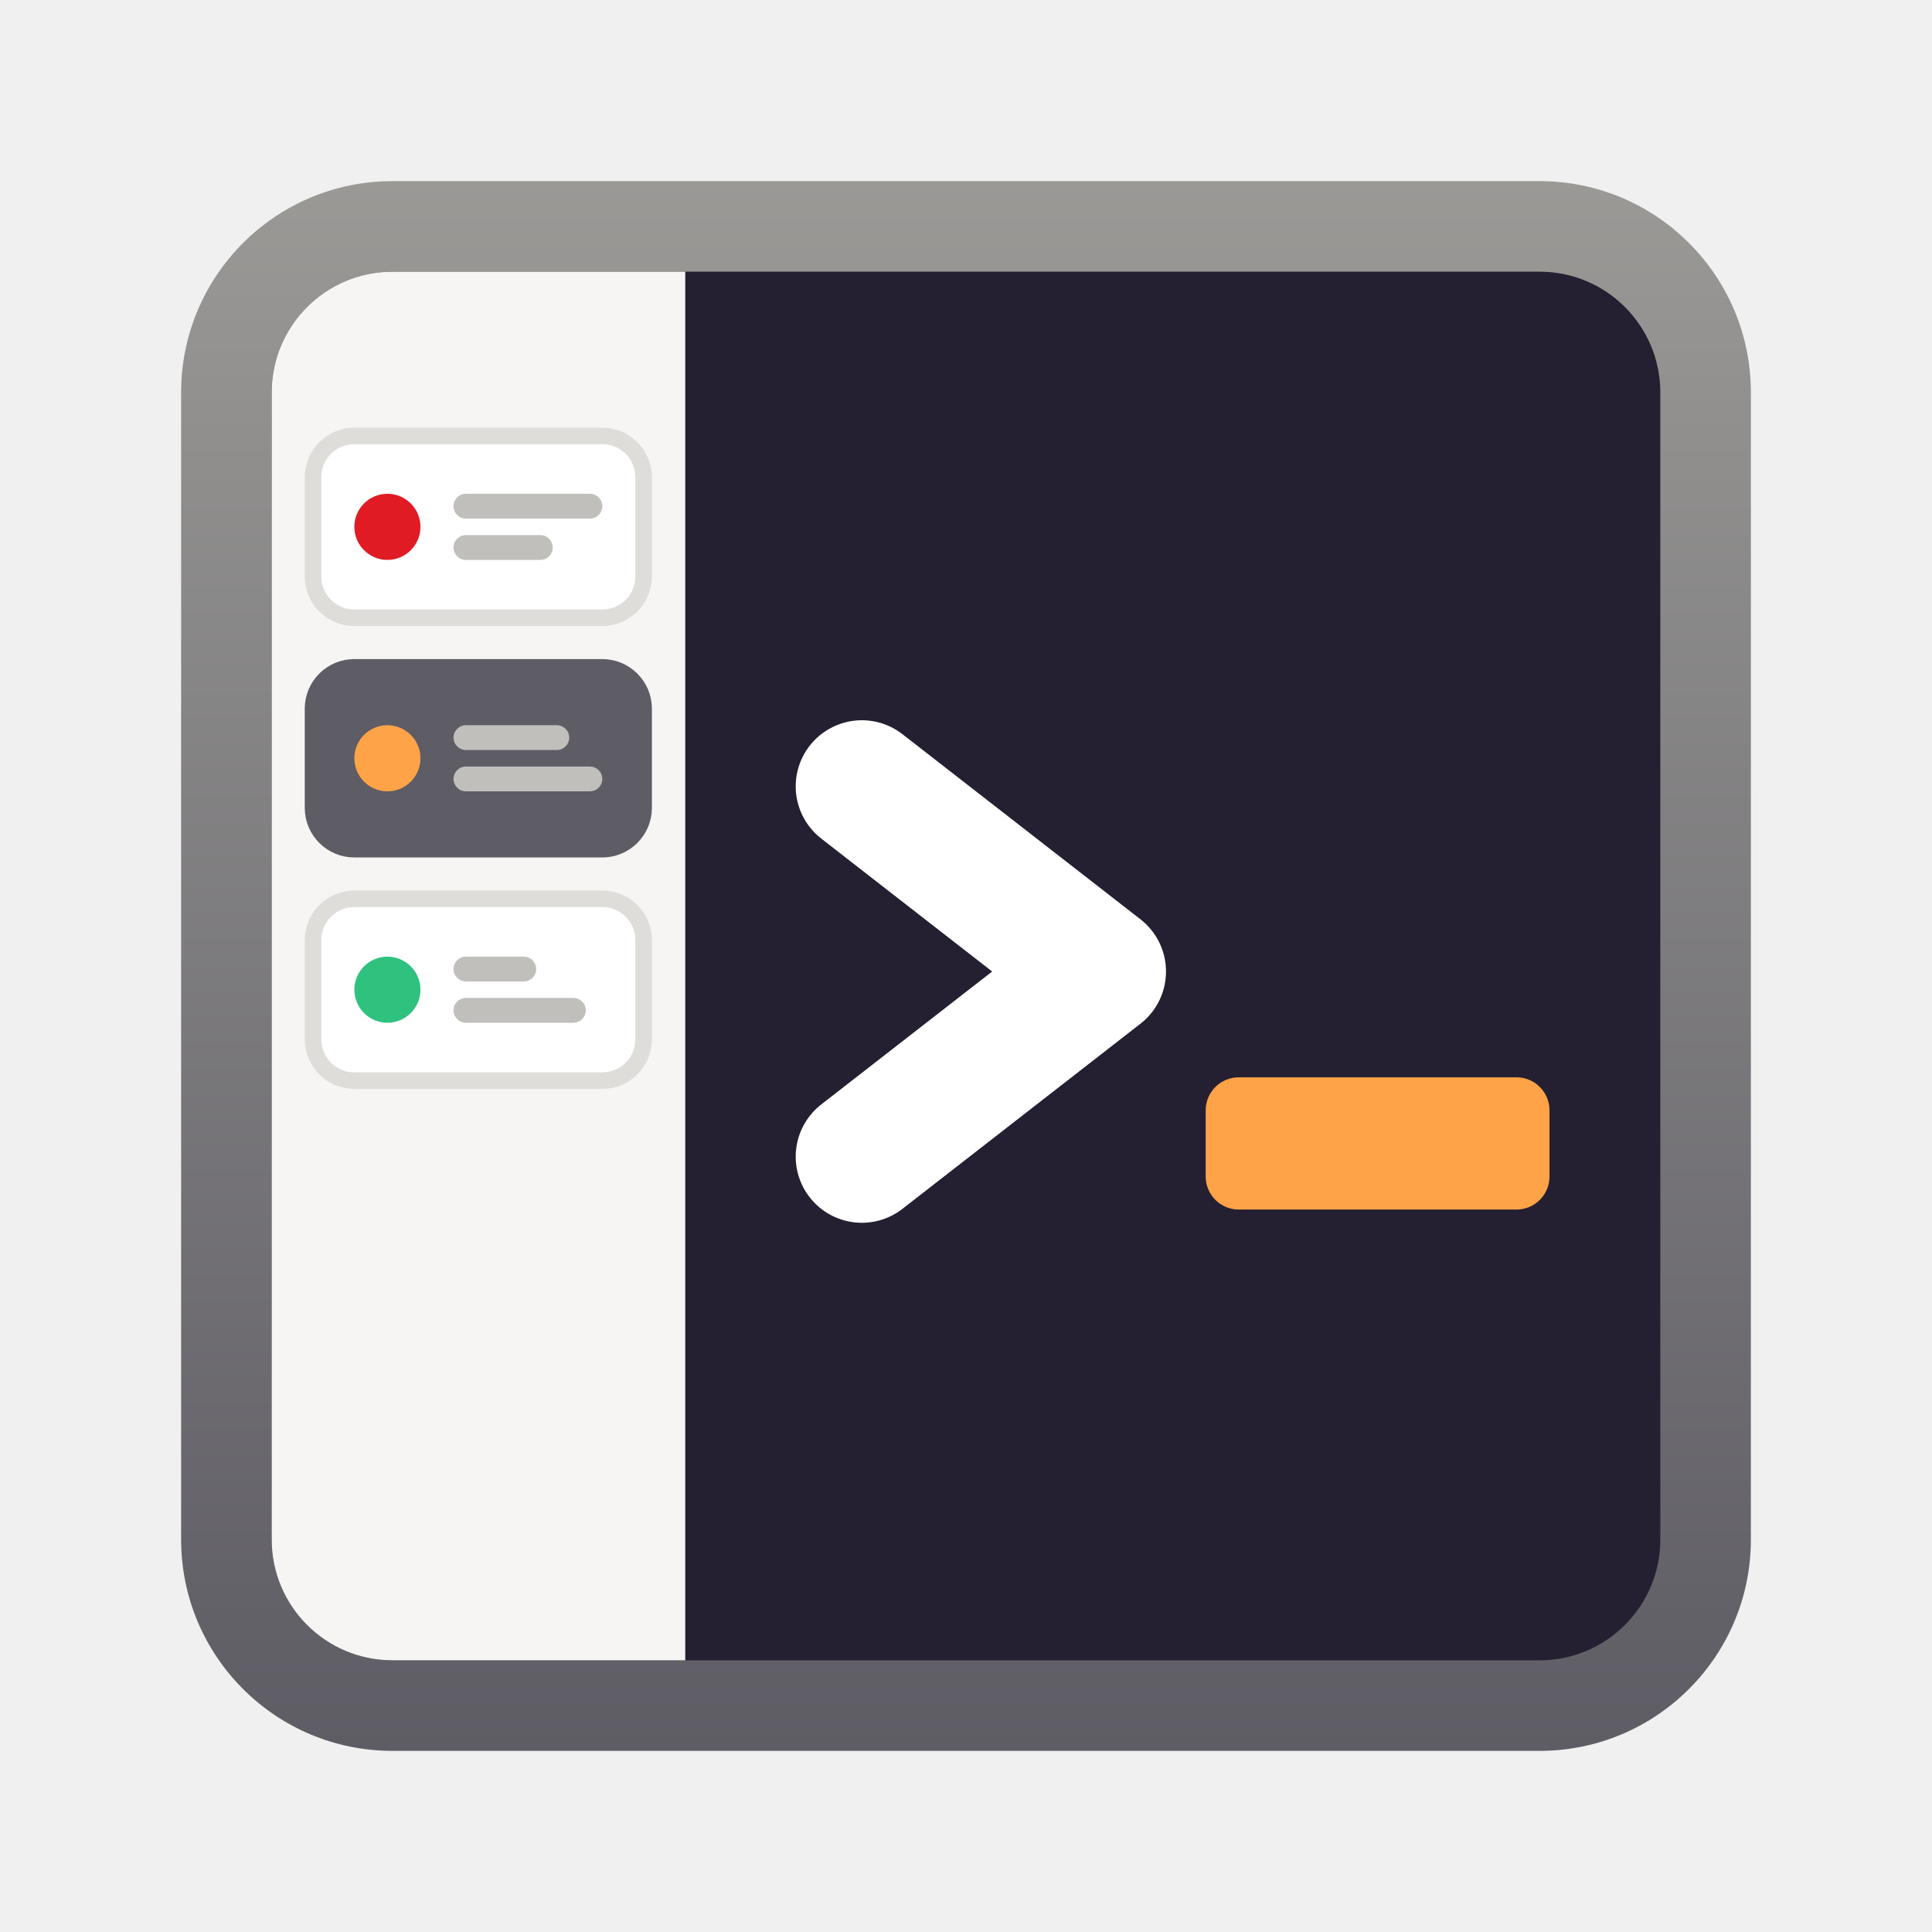
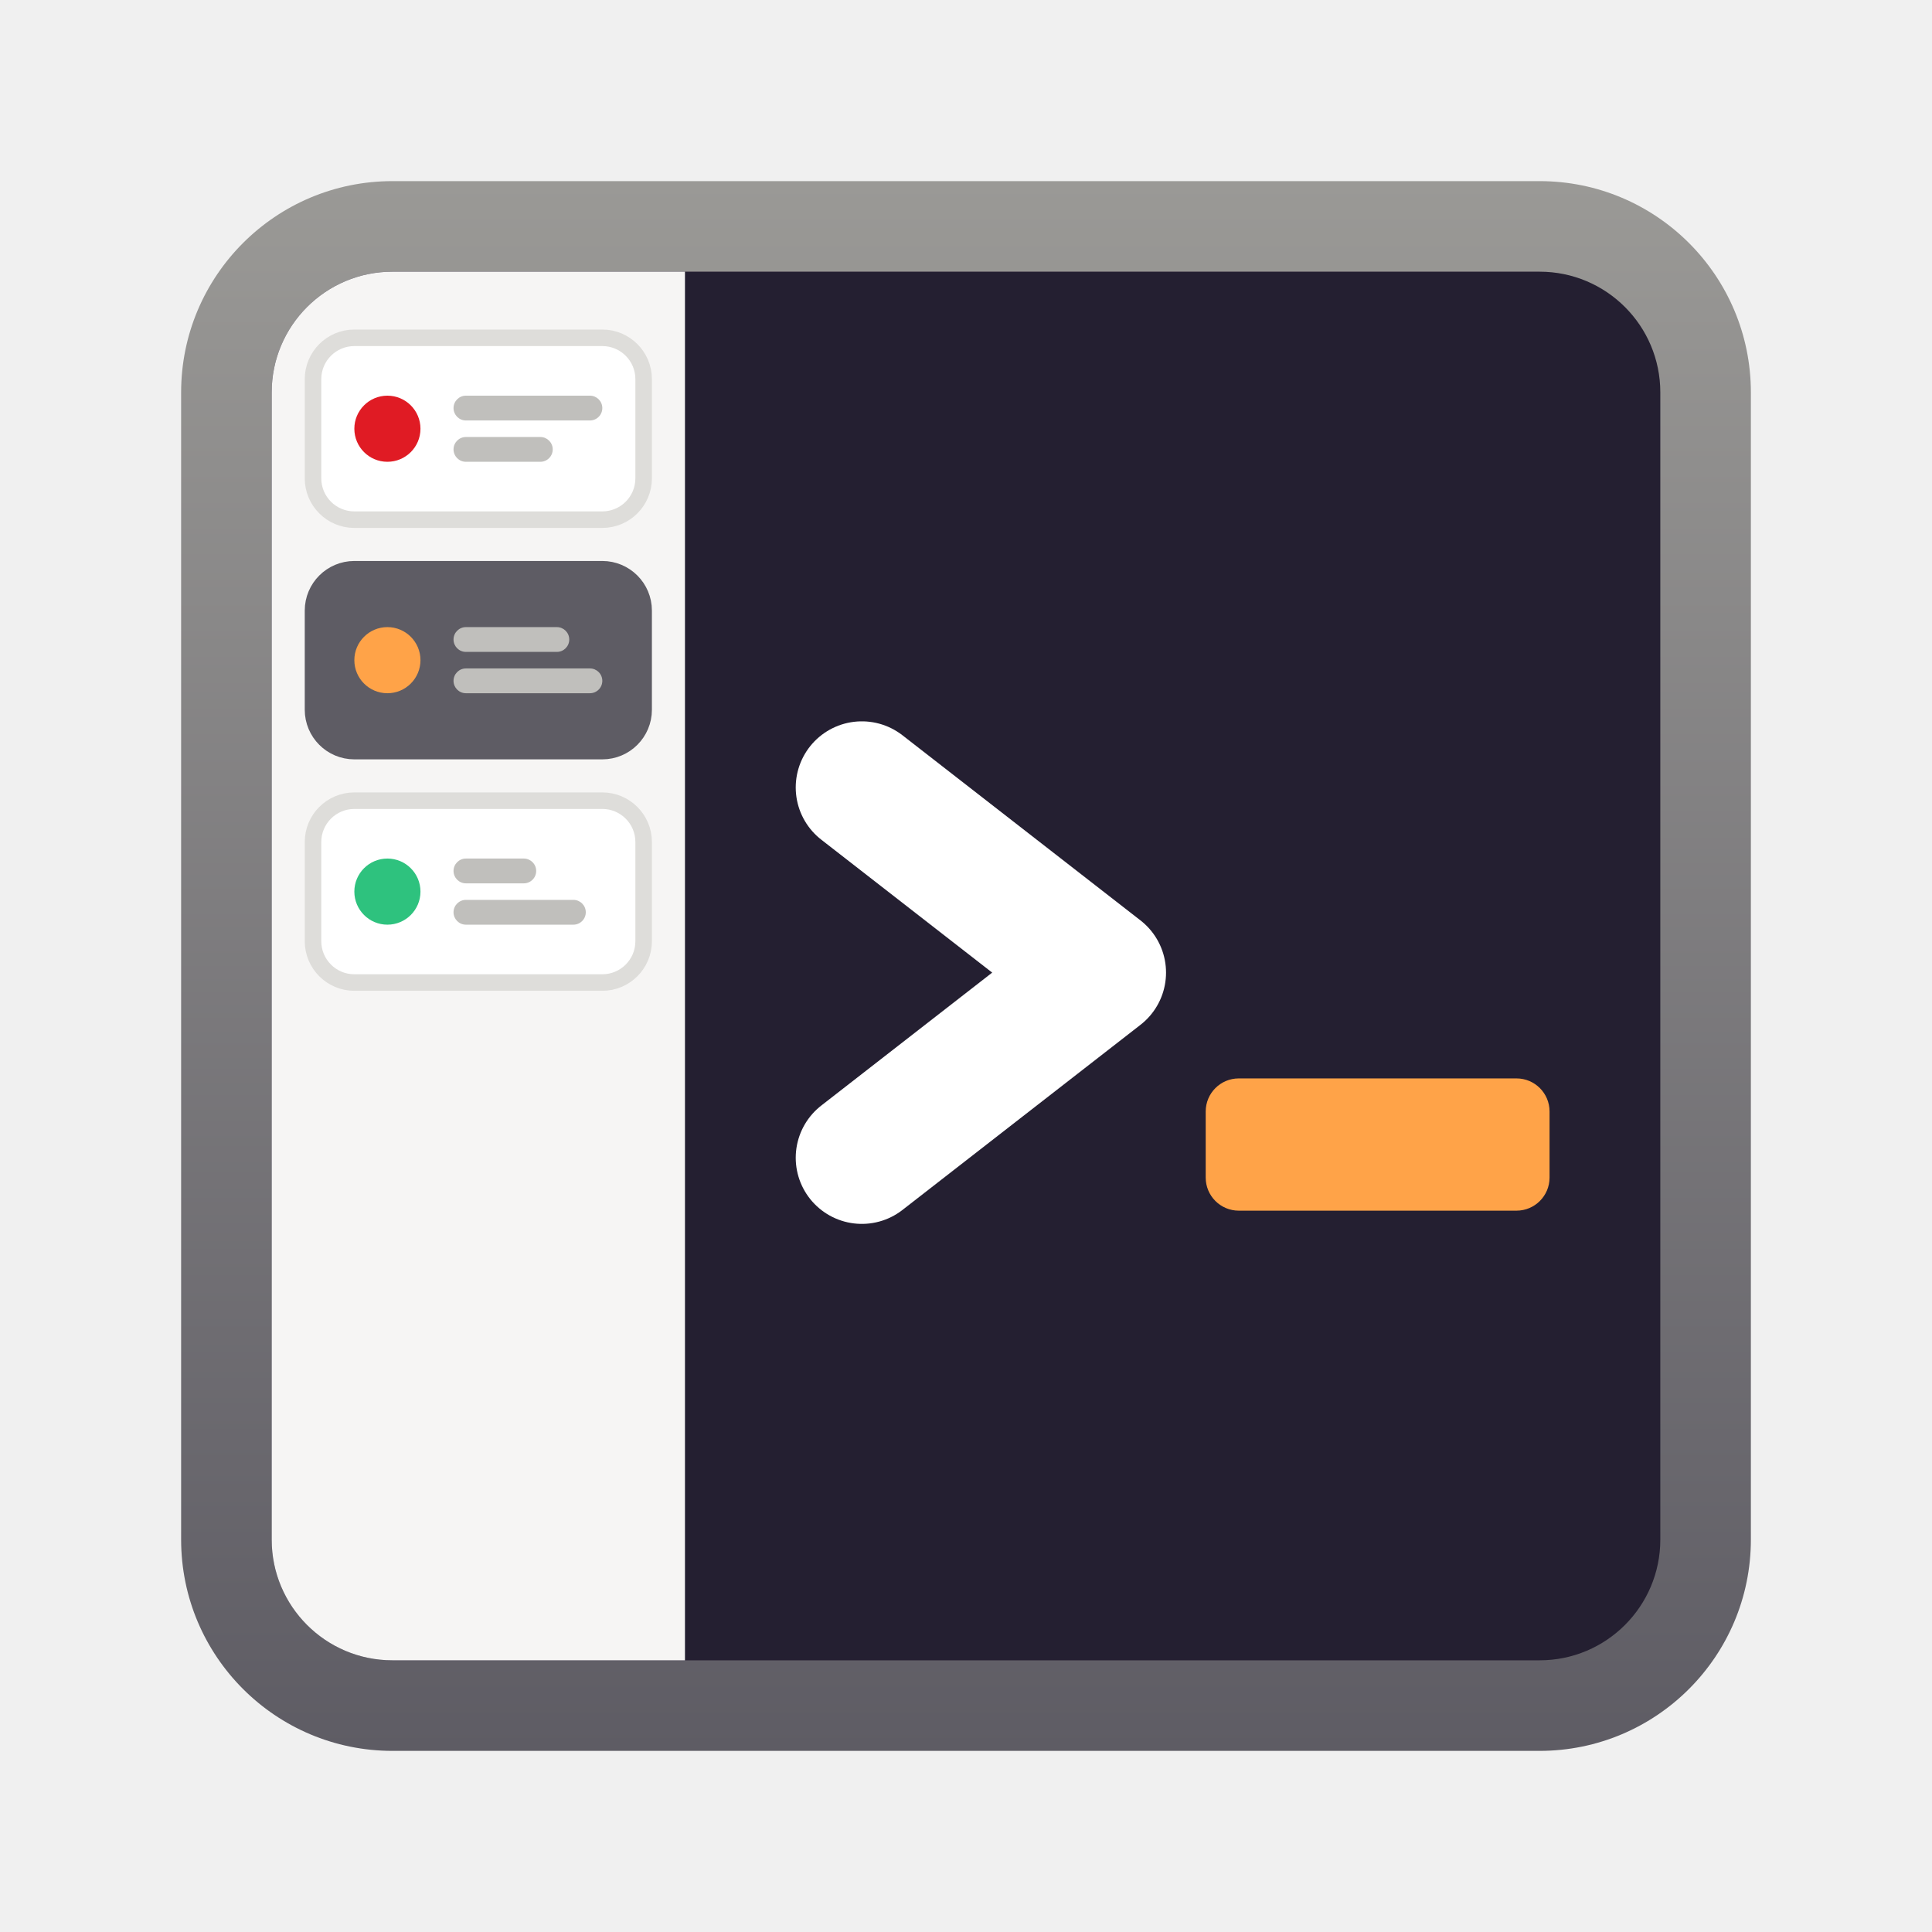
<svg xmlns="http://www.w3.org/2000/svg" width="128" height="128" viewBox="0 0 128 128">
  <defs>
    <linearGradient id="face" x1="0" y1="12" x2="0" y2="116" gradientUnits="userSpaceOnUse">
      <stop offset="0" stop-color="#9a9996" />
      <stop offset="1" stop-color="#5e5c64" />
    </linearGradient>
    <clipPath id="w">
-       <rect x="18" y="18" width="92" height="92" rx="8" />
+       <rect x="22" y="22" width="84" height="84" rx="7.3" />
    </clipPath>
  </defs>
  <rect x="12" y="12" width="104" height="104" rx="14" fill="url(#face)" />
-   <g clip-path="url(#w)">
-     <rect x="18" y="18" width="92" height="92" fill="#241f31" />
-     <rect x="18" y="18" width="27.4" height="92" fill="#f6f5f4" />
-   </g>
-   <g transform="translate(18 24.5) scale(1.0952) translate(-22 -26)">
-     <rect x="24.5" y="30" width="20" height="11" rx="2.5" fill="#ffffff" stroke="#deddda" stroke-width="1" />
-     <circle cx="29" cy="35.5" r="2" fill="#e01b24" />
-     <rect x="33" y="33.5" width="9" height="1.5" rx=".75" fill="#c0bfbc" />
-     <rect x="33" y="36" width="6" height="1.5" rx=".75" fill="#c0bfbc" />
-     <rect x="24.5" y="44" width="20" height="11" rx="2.5" fill="#5e5c64" stroke="#5e5c64" stroke-width="1" />
-     <circle cx="29" cy="49.5" r="2" fill="#ffa348" />
-     <rect x="33" y="47.5" width="7" height="1.5" rx=".75" fill="#c0bfbc" />
-     <rect x="33" y="50" width="9" height="1.5" rx=".75" fill="#c0bfbc" />
-     <rect x="24.5" y="58" width="20" height="11" rx="2.5" fill="#ffffff" stroke="#deddda" stroke-width="1" />
-     <circle cx="29" cy="63.5" r="2" fill="#2ec27e" />
-     <rect x="33" y="61.5" width="5" height="1.5" rx=".75" fill="#c0bfbc" />
-     <rect x="33" y="64" width="8" height="1.5" rx=".75" fill="#c0bfbc" />
-     <path d="M57.7 51.2 l14.4 11.2 l-14.4 11.2" fill="none" stroke="#ffffff" stroke-width="8" stroke-linecap="round" stroke-linejoin="round" />
-     <rect x="78.5" y="68.8" width="20.8" height="8" rx="2" fill="#ffa348" />
+   <g transform="translate(64 64) scale(1.095238) translate(-64 -64)">
+     <g clip-path="url(#w)">
+       <rect x="22" y="22" width="84" height="84" fill="#241f31" />
+       <rect x="22" y="22" width="25" height="84" fill="#f6f5f4" />
+     </g>
+     <g transform="translate(0 -4)">
+       <rect x="24.5" y="30" width="20" height="11" rx="2.5" fill="#ffffff" stroke="#deddda" stroke-width="1" />
+       <circle cx="29" cy="35.5" r="2" fill="#e01b24" />
+       <rect x="33" y="33.5" width="9" height="1.5" rx=".75" fill="#c0bfbc" />
+       <rect x="33" y="36" width="6" height="1.5" rx=".75" fill="#c0bfbc" />
+     </g>
+     <g transform="translate(0 -4)">
+       <rect x="24.5" y="44" width="20" height="11" rx="2.5" fill="#5e5c64" stroke="#5e5c64" stroke-width="1" />
+       <circle cx="29" cy="49.5" r="2" fill="#ffa348" />
+       <rect x="33" y="47.5" width="7" height="1.5" rx=".75" fill="#c0bfbc" />
+       <rect x="33" y="50" width="9" height="1.5" rx=".75" fill="#c0bfbc" />
+     </g>
+     <g transform="translate(0 -4)">
+       <rect x="24.5" y="58" width="20" height="11" rx="2.5" fill="#ffffff" stroke="#deddda" stroke-width="1" />
+       <circle cx="29" cy="63.5" r="2" fill="#2ec27e" />
+       <rect x="33" y="61.5" width="5" height="1.5" rx=".75" fill="#c0bfbc" />
+       <rect x="33" y="64" width="8" height="1.5" rx=".75" fill="#c0bfbc" />
+     </g>
+     <g transform="translate(0 2)">
+       <path d="M57.7 51.2 l14.4 11.2 l-14.4 11.2" fill="none" stroke="#ffffff" stroke-width="8" stroke-linecap="round" stroke-linejoin="round" />
+     </g>
+     <g transform="translate(0 2)">
+       <rect x="78.5" y="68.8" width="20.8" height="8" rx="2" fill="#ffa348" />
+     </g>
  </g>
</svg>
